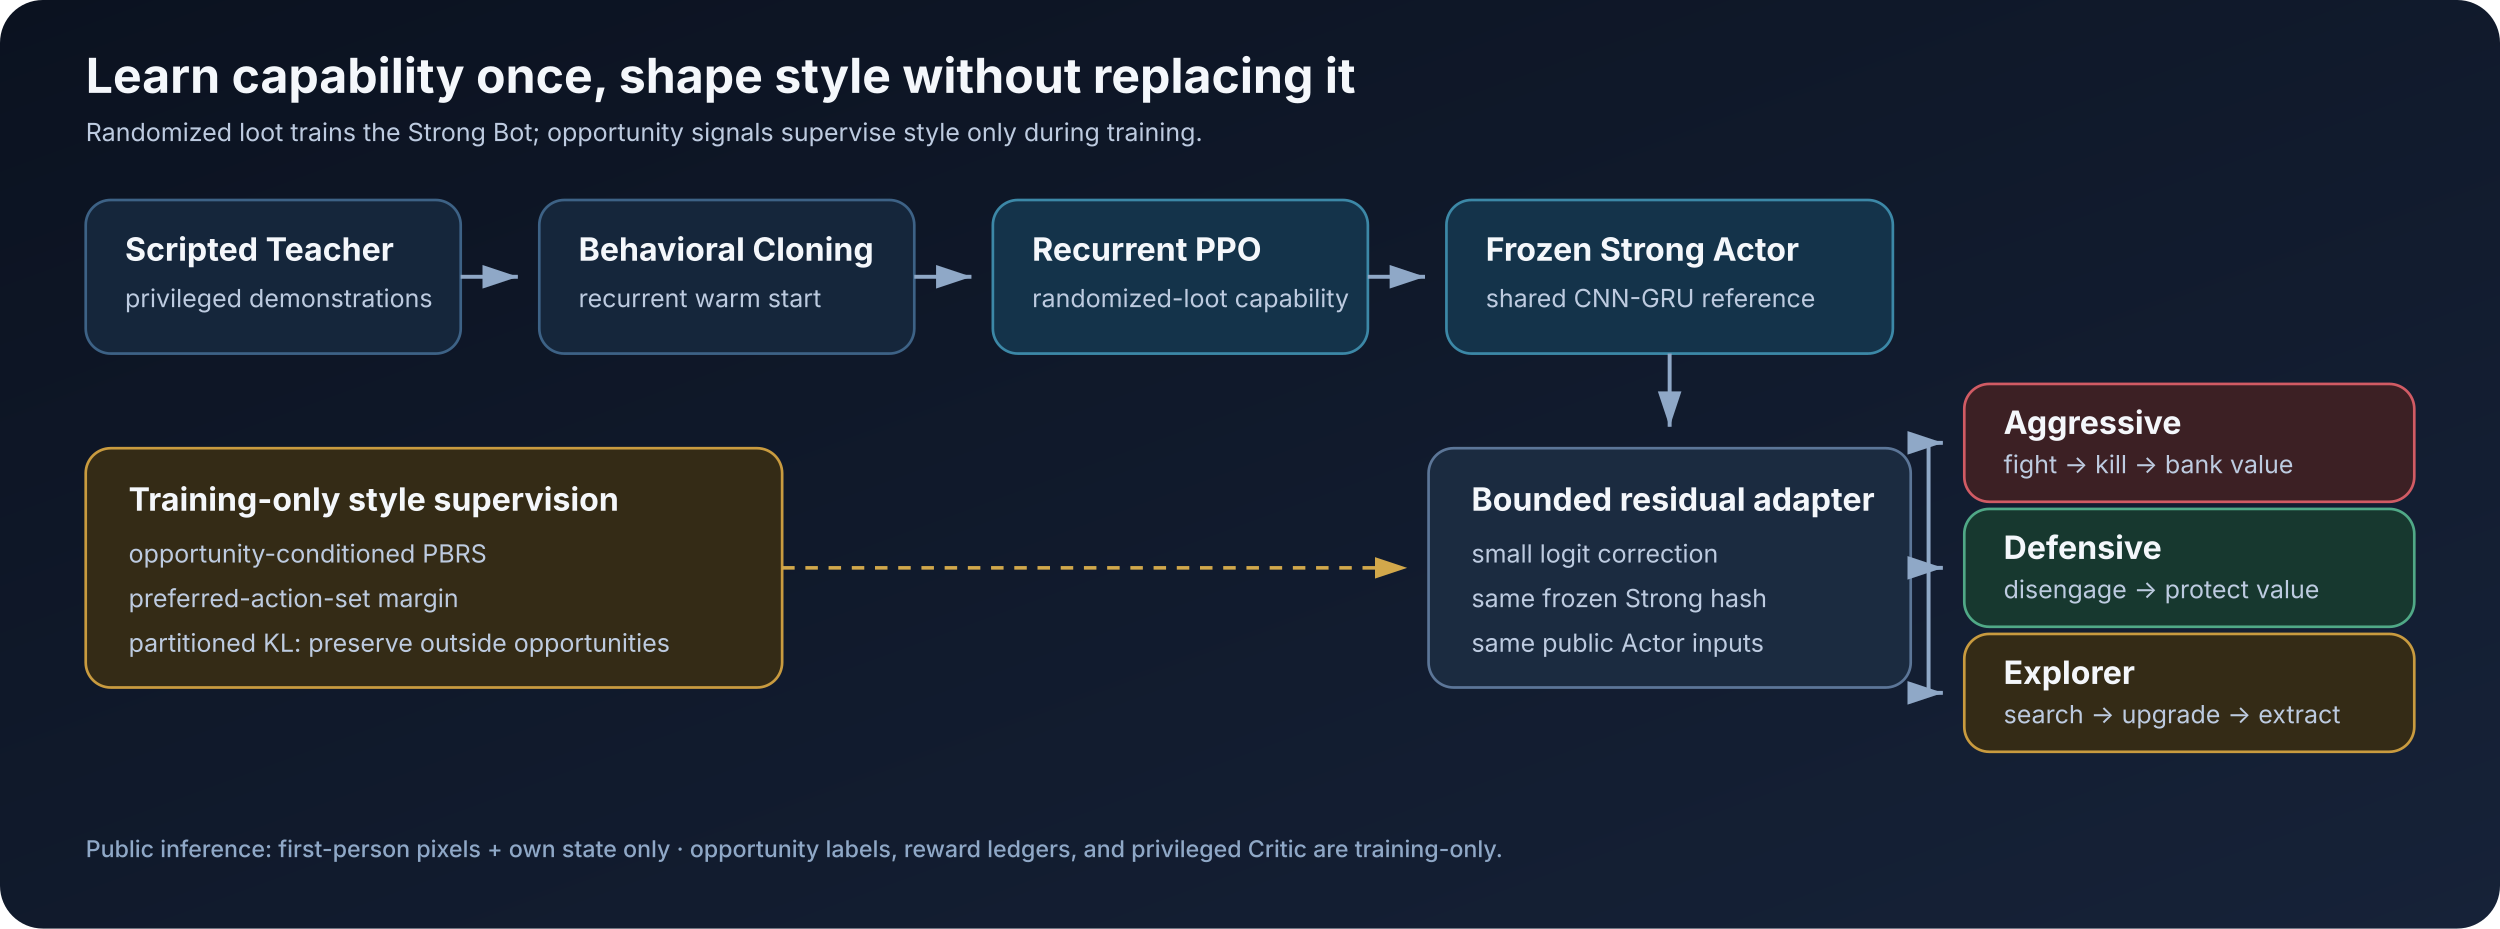
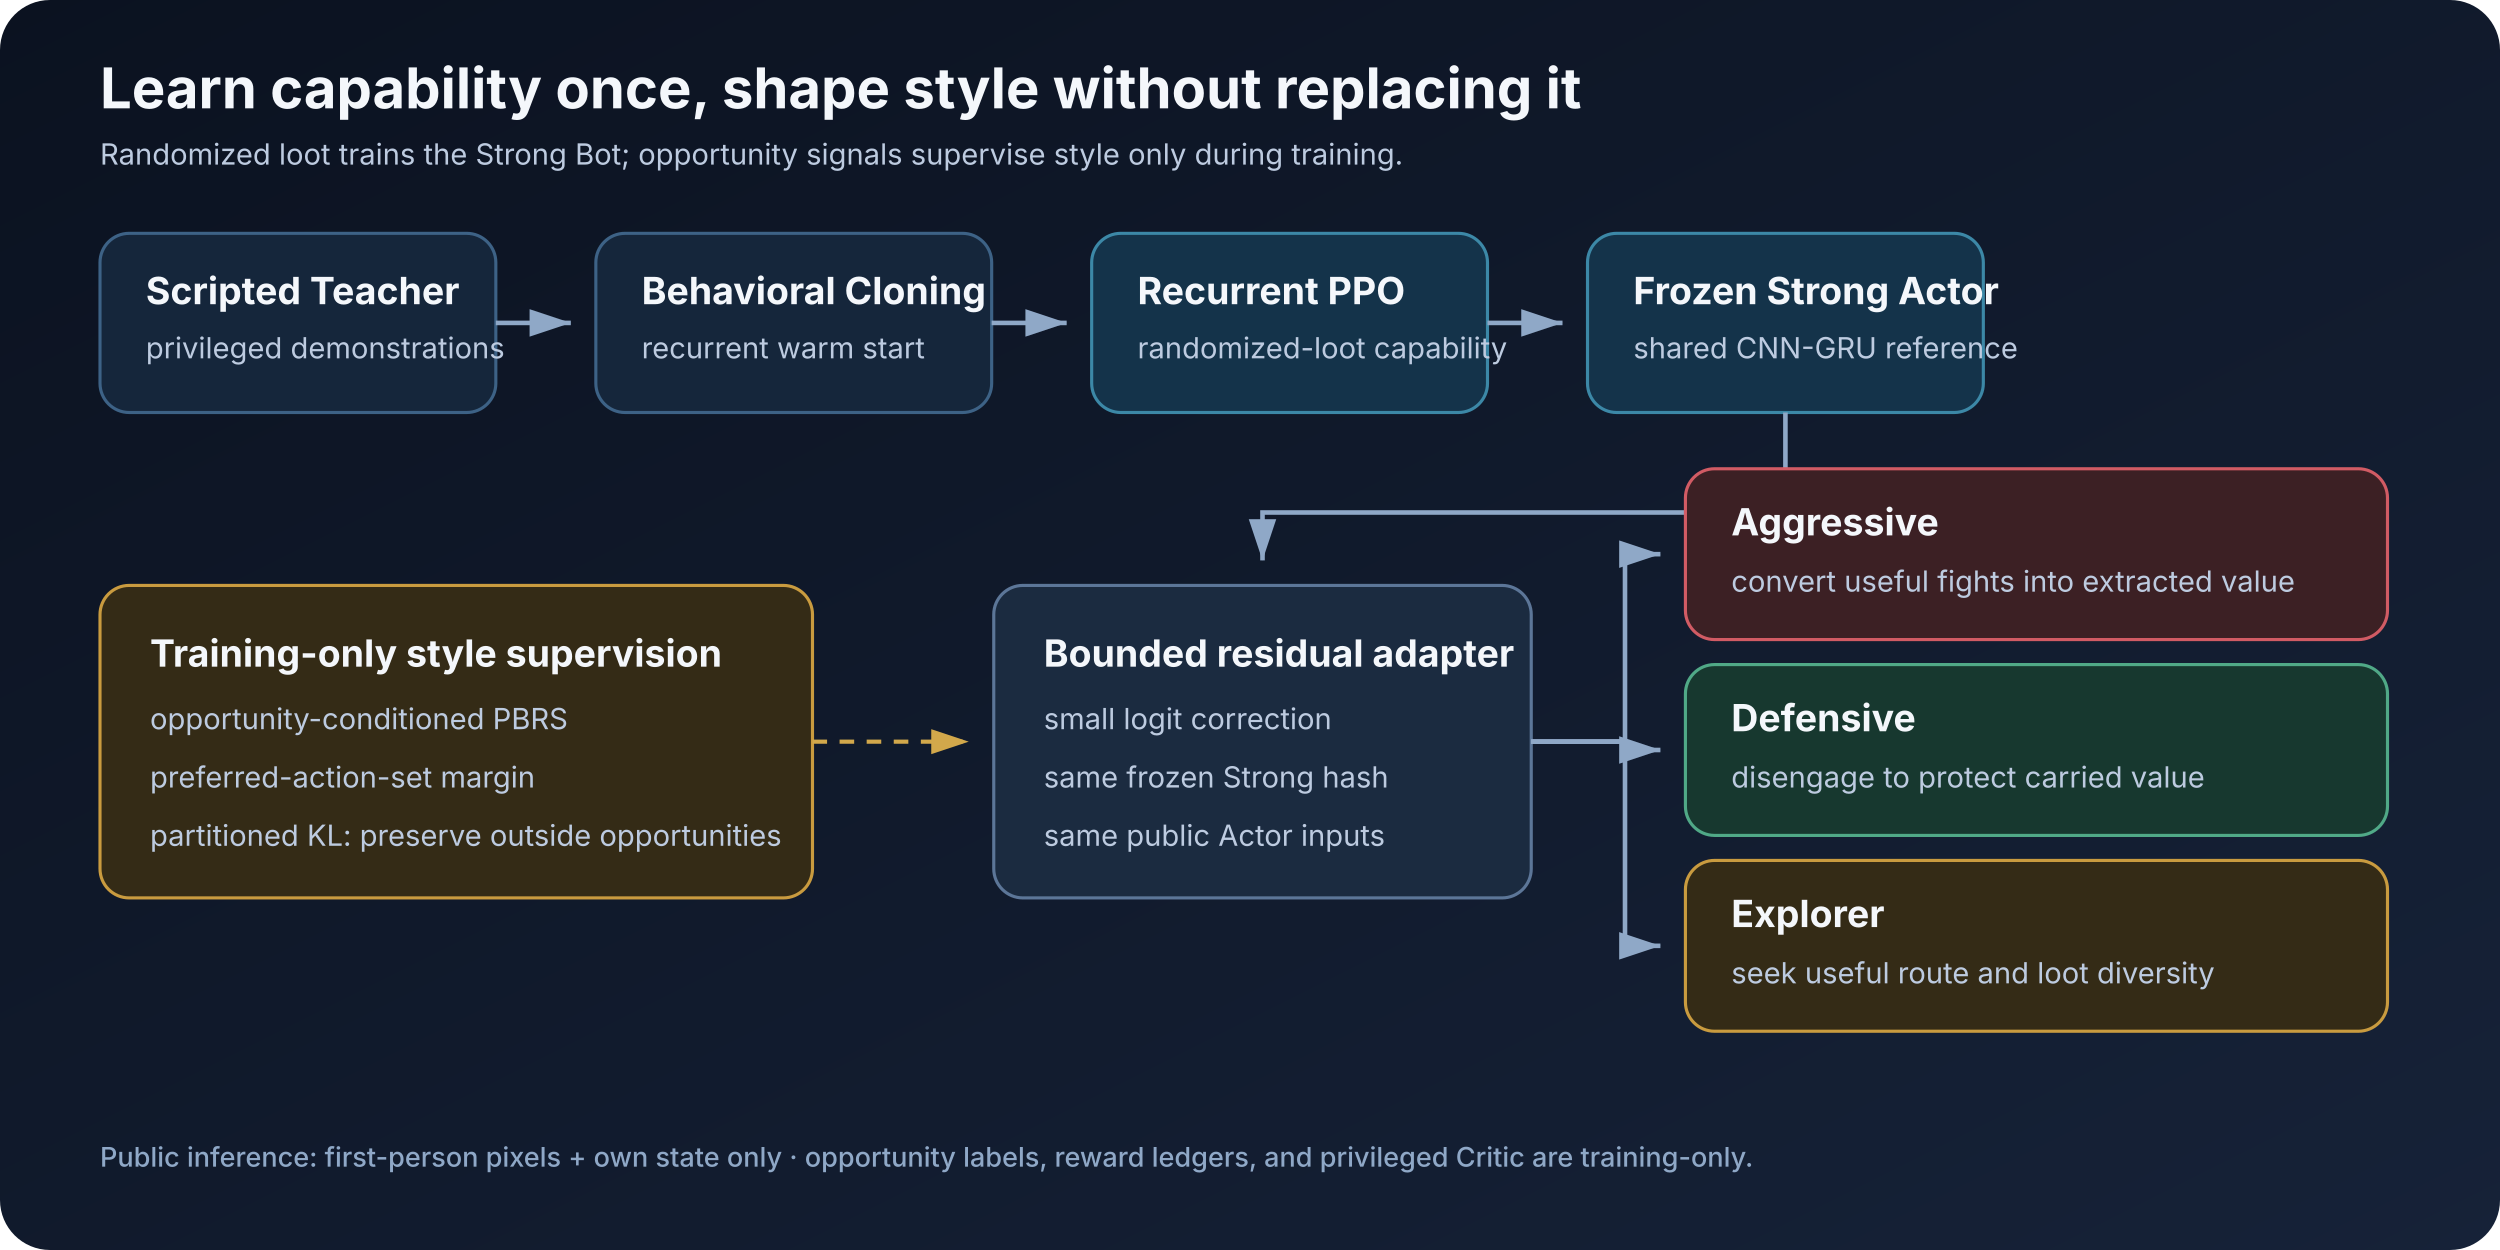
- <svg xmlns="http://www.w3.org/2000/svg" width="1400" height="520" viewBox="0 0 1400 520" role="img" aria-labelledby="title desc">
+ <svg xmlns="http://www.w3.org/2000/svg" width="1200" height="600" viewBox="0 0 1200 600" role="img" aria-labelledby="title desc">
  <defs>
    <linearGradient id="background" x1="0" y1="0" x2="1" y2="1">
      <stop offset="0" stop-color="#0b1220" />
      <stop offset="1" stop-color="#162238" />
    </linearGradient>
    <marker id="arrow" markerWidth="10" markerHeight="10" refX="9" refY="3" orient="auto" markerUnits="strokeWidth">
      <path d="M0,0 L0,6 L9,3 z" fill="#8fa8c7" />
    </marker>
    <marker id="train-arrow" markerWidth="10" markerHeight="10" refX="9" refY="3" orient="auto" markerUnits="strokeWidth">
      <path d="M0,0 L0,6 L9,3 z" fill="#d2a84b" />
    </marker>
    <style>
      .heading { font: 700 27px Inter, Arial, sans-serif; fill: #f4f7fb; }
      .label { font: 700 18px Inter, Arial, sans-serif; fill: #f4f7fb; }
      .body { font: 400 14px Inter, Arial, sans-serif; fill: #bdcbe0; }
      .small { font: 500 13px Inter, Arial, sans-serif; fill: #8fa8c7; }
      .edge { fill: none; stroke: #8fa8c7; stroke-width: 2.2; marker-end: url(#arrow); }
      .train-edge { fill: none; stroke: #d2a84b; stroke-width: 2; stroke-dasharray: 7 6; marker-end: url(#train-arrow); }
      .card { stroke-width: 1.5; rx: 14; }
    </style>
  </defs>
-   <rect width="1400" height="520" rx="24" fill="url(#background)" />
+   <rect width="1200" height="600" rx="24" fill="url(#background)" />
  <text x="48" y="52" class="heading">Learn capability once, shape style without replacing it</text>
  <text x="48" y="79" class="body">Randomized loot trains the Strong Bot; opportunity signals supervise style only during training.</text>
-   <rect x="48" y="112" width="210" height="86" class="card" fill="#15263b" stroke="#3d6286" />
+   <rect x="48" y="112" width="190" height="86" class="card" fill="#15263b" stroke="#3d6286" />
  <text x="70" y="146" class="label">Scripted Teacher</text>
  <text x="70" y="172" class="body">privileged demonstrations</text>
-   <rect x="302" y="112" width="210" height="86" class="card" fill="#15263b" stroke="#3d6286" />
-   <text x="324" y="146" class="label">Behavioral Cloning</text>
-   <text x="324" y="172" class="body">recurrent warm start</text>
-   <rect x="556" y="112" width="210" height="86" class="card" fill="#14334a" stroke="#3c88a7" />
-   <text x="578" y="146" class="label">Recurrent PPO</text>
-   <text x="578" y="172" class="body">randomized-loot capability</text>
-   <rect x="810" y="112" width="250" height="86" class="card" fill="#14334a" stroke="#3c88a7" />
-   <text x="832" y="146" class="label">Frozen Strong Actor</text>
-   <text x="832" y="172" class="body">shared CNN-GRU reference</text>
-   <path d="M258 155 H290" class="edge" />
-   <path d="M512 155 H544" class="edge" />
-   <path d="M766 155 H798" class="edge" />
-   <rect x="48" y="251" width="390" height="134" class="card" fill="#342b16" stroke="#c99b3f" />
-   <text x="72" y="286" class="label">Training-only style supervision</text>
-   <text x="72" y="315" class="body">opportunity-conditioned PBRS</text>
-   <text x="72" y="340" class="body">preferred-action-set margin</text>
-   <text x="72" y="365" class="body">partitioned KL: preserve outside opportunities</text>
-   <rect x="800" y="251" width="270" height="134" class="card" fill="#1b2b40" stroke="#5c7698" />
-   <text x="824" y="286" class="label">Bounded residual adapter</text>
-   <text x="824" y="315" class="body">small logit correction</text>
-   <text x="824" y="340" class="body">same frozen Strong hash</text>
-   <text x="824" y="365" class="body">same public Actor inputs</text>
-   <path d="M935 198 V239" class="edge" />
-   <path d="M438 318 H788" class="train-edge" />
-   <path d="M1070 318 H1080 V248 H1088" class="edge" />
-   <path d="M1070 318 H1088" class="edge" />
-   <path d="M1070 318 H1080 V388 H1088" class="edge" />
-   <rect x="1100" y="215" width="252" height="66" class="card" fill="#3c2024" stroke="#d15b64" />
-   <text x="1122" y="243" class="label">Aggressive</text>
-   <text x="1122" y="265" class="body">fight → kill → bank value</text>
-   <rect x="1100" y="285" width="252" height="66" class="card" fill="#17382f" stroke="#50a987" />
-   <text x="1122" y="313" class="label">Defensive</text>
-   <text x="1122" y="335" class="body">disengage → protect value</text>
-   <rect x="1100" y="355" width="252" height="66" class="card" fill="#342b16" stroke="#c99b3f" />
-   <text x="1122" y="383" class="label">Explorer</text>
-   <text x="1122" y="405" class="body">search → upgrade → extract</text>
-   <text x="48" y="480" class="small">Public inference: first-person pixels + own state only · opportunity labels, reward ledgers, and privileged Critic are training-only.</text>
+   <rect x="286" y="112" width="190" height="86" class="card" fill="#15263b" stroke="#3d6286" />
+   <text x="308" y="146" class="label">Behavioral Cloning</text>
+   <text x="308" y="172" class="body">recurrent warm start</text>
+   <rect x="524" y="112" width="190" height="86" class="card" fill="#14334a" stroke="#3c88a7" />
+   <text x="546" y="146" class="label">Recurrent PPO</text>
+   <text x="546" y="172" class="body">randomized-loot capability</text>
+   <rect x="762" y="112" width="190" height="86" class="card" fill="#14334a" stroke="#3c88a7" />
+   <text x="784" y="146" class="label">Frozen Strong Actor</text>
+   <text x="784" y="172" class="body">shared CNN-GRU reference</text>
+   <path d="M238 155 H274" class="edge" />
+   <path d="M476 155 H512" class="edge" />
+   <path d="M714 155 H750" class="edge" />
+   <rect x="48" y="281" width="342" height="150" class="card" fill="#342b16" stroke="#c99b3f" />
+   <text x="72" y="320" class="label">Training-only style supervision</text>
+   <text x="72" y="350" class="body">opportunity-conditioned PBRS</text>
+   <text x="72" y="378" class="body">preferred-action-set margin</text>
+   <text x="72" y="406" class="body">partitioned KL: preserve outside opportunities</text>
+   <rect x="477" y="281" width="258" height="150" class="card" fill="#1b2b40" stroke="#5c7698" />
+   <text x="501" y="320" class="label">Bounded residual adapter</text>
+   <text x="501" y="350" class="body">small logit correction</text>
+   <text x="501" y="378" class="body">same frozen Strong hash</text>
+   <text x="501" y="406" class="body">same public Actor inputs</text>
+   <path d="M857 198 V246 H606 V269" class="edge" />
+   <path d="M390 356 H465" class="train-edge" />
+   <path d="M735 356 H780 V266 H797" class="edge" />
+   <path d="M735 356 H780 V360 H797" class="edge" />
+   <path d="M735 356 H780 V454 H797" class="edge" />
+   <rect x="809" y="225" width="337" height="82" class="card" fill="#3c2024" stroke="#d15b64" />
+   <text x="831" y="257" class="label">Aggressive</text>
+   <text x="831" y="284" class="body">convert useful fights into extracted value</text>
+   <rect x="809" y="319" width="337" height="82" class="card" fill="#17382f" stroke="#50a987" />
+   <text x="831" y="351" class="label">Defensive</text>
+   <text x="831" y="378" class="body">disengage to protect carried value</text>
+   <rect x="809" y="413" width="337" height="82" class="card" fill="#342b16" stroke="#c99b3f" />
+   <text x="831" y="445" class="label">Explorer</text>
+   <text x="831" y="472" class="body">seek useful route and loot diversity</text>
+   <text x="48" y="560" class="small">Public inference: first-person pixels + own state only · opportunity labels, reward ledgers, and privileged Critic are training-only.</text>
</svg>
